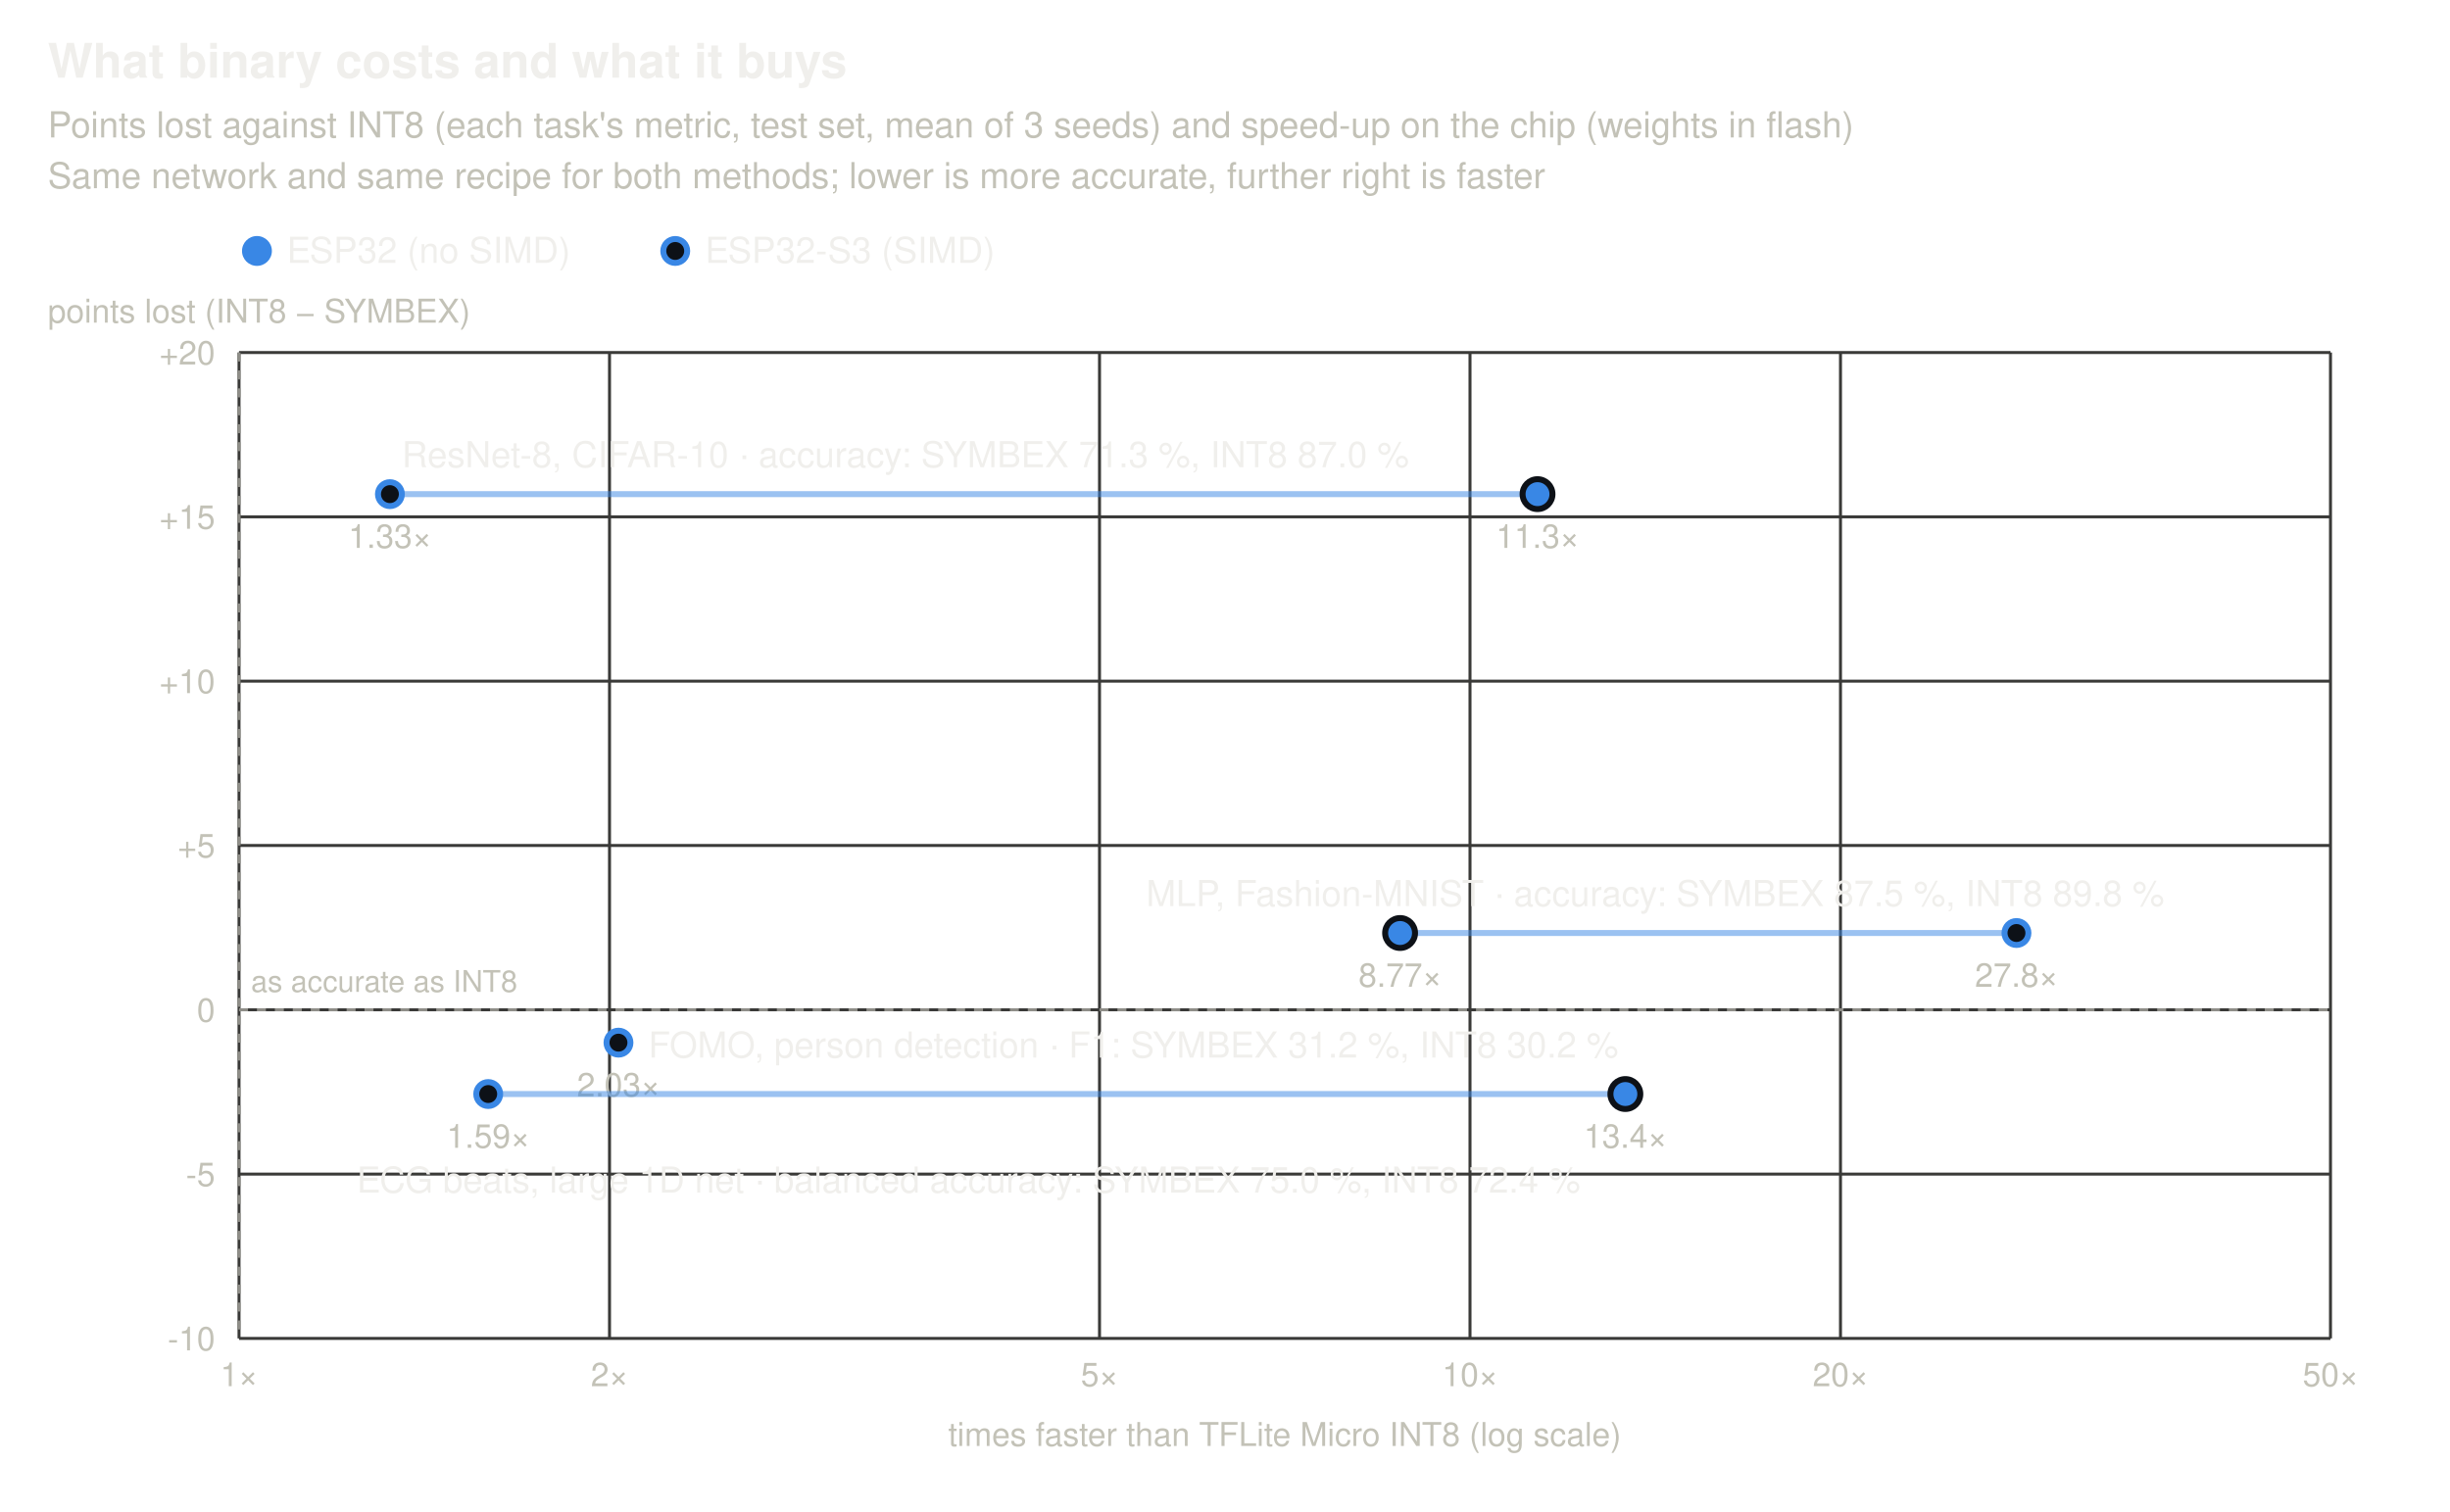
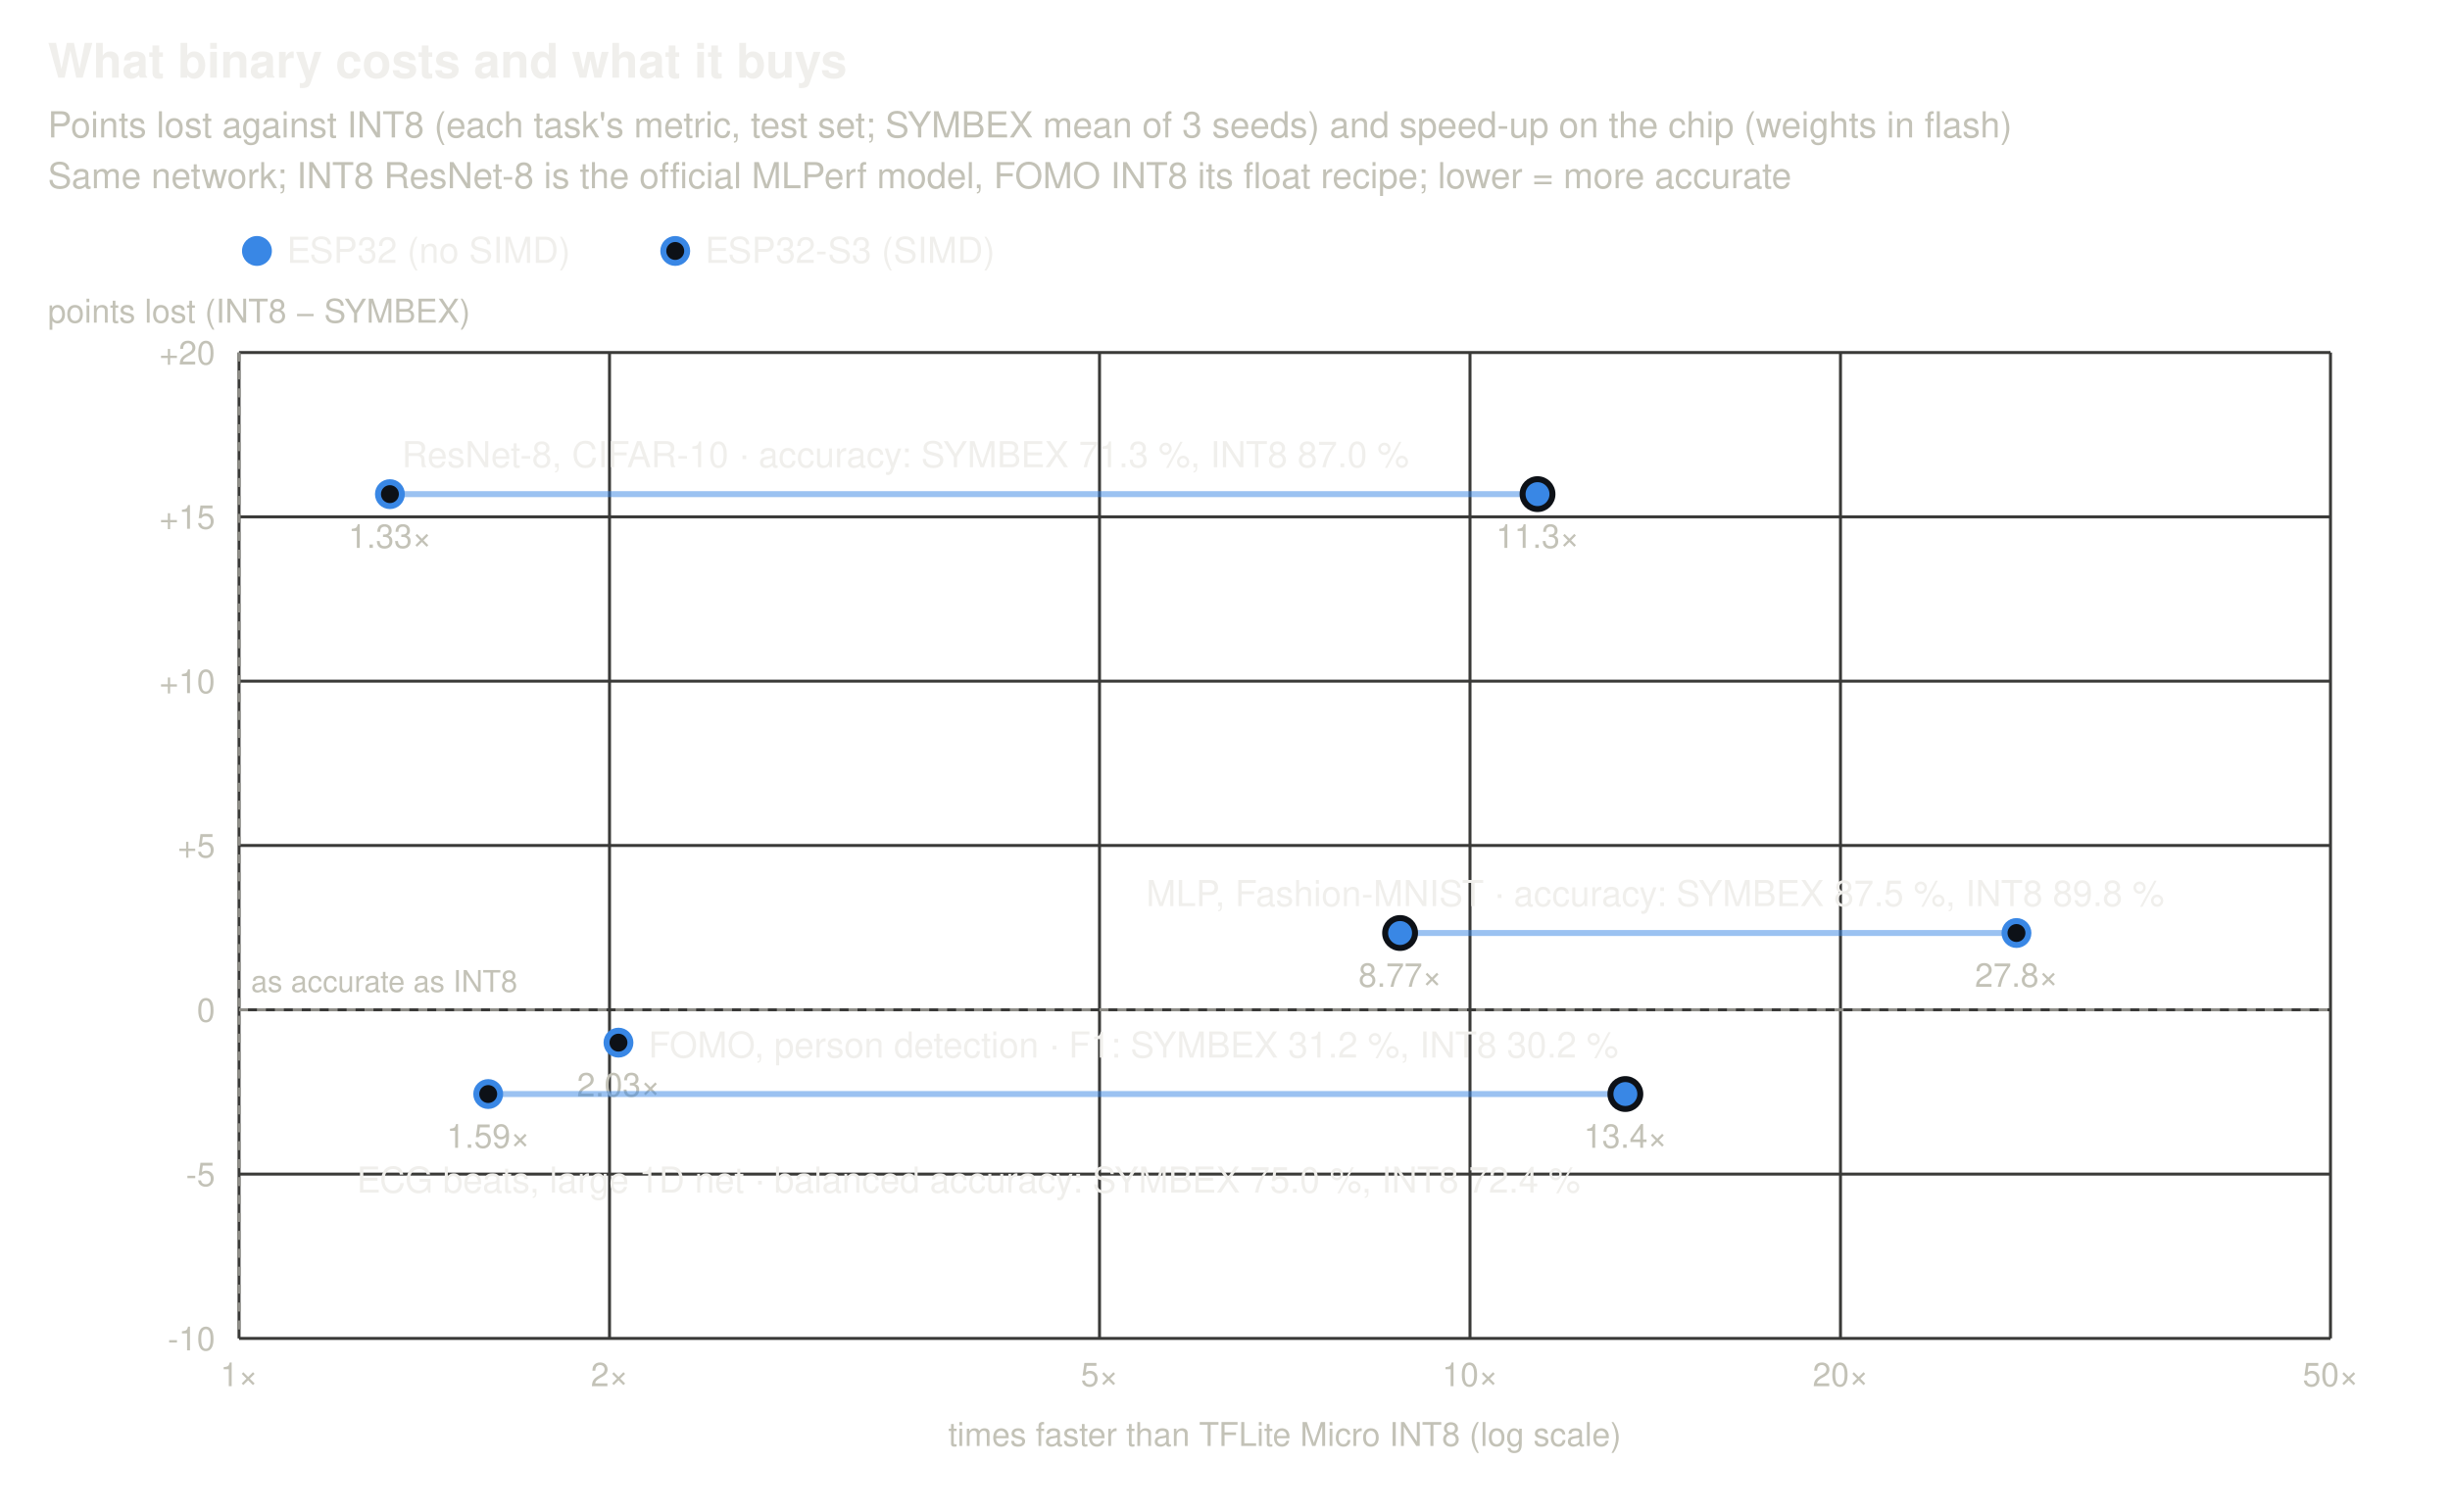
<svg xmlns="http://www.w3.org/2000/svg" width="820" height="506" viewBox="0 0 820 506" font-family="-apple-system, 'Segoe UI', Helvetica, Arial, sans-serif" role="img">
  <text x="16.0" y="26.0" fill="#f0efec" font-size="16" text-anchor="start" font-weight="bold">What binary costs and what it buys</text>
-   <text x="16.0" y="46.0" fill="#c3c2b7" font-size="12" text-anchor="start" font-weight="normal">Points lost against INT8 (each task's metric, test set, mean of 3 seeds) and speed-up on the chip (weights in flash)</text>
-   <text x="16.0" y="63.0" fill="#c3c2b7" font-size="12" text-anchor="start" font-weight="normal">Same network and same recipe for both methods; lower is more accurate, further right is faster</text>
+   <text x="16.0" y="46.0" fill="#c3c2b7" font-size="12" text-anchor="start" font-weight="normal">Points lost against INT8 (each task's metric, test set; SYMBEX mean of 3 seeds) and speed-up on the chip (weights in flash)</text>
+   <text x="16.0" y="63.0" fill="#c3c2b7" font-size="12" text-anchor="start" font-weight="normal">Same network; INT8 ResNet-8 is the official MLPerf model, FOMO INT8 its float recipe; lower = more accurate</text>
  <circle cx="86" cy="84" r="5" fill="#3987e5" />
  <text x="96.0" y="88.0" fill="#f0efec" font-size="12" text-anchor="start" font-weight="normal">ESP32 (no SIMD)</text>
  <circle cx="226" cy="84" r="4" fill="#0d1117" stroke="#3987e5" stroke-width="2" />
  <text x="236.0" y="88.0" fill="#f0efec" font-size="12" text-anchor="start" font-weight="normal">ESP32-S3 (SIMD)</text>
  <line x1="80" y1="448.0" x2="780" y2="448.0" stroke="#3a3a38" />
  <text x="72.0" y="452.0" fill="#c3c2b7" font-size="11" text-anchor="end" font-weight="normal">-10</text>
  <line x1="80" y1="393.0" x2="780" y2="393.0" stroke="#3a3a38" />
  <text x="72.0" y="397.0" fill="#c3c2b7" font-size="11" text-anchor="end" font-weight="normal">-5</text>
  <line x1="80" y1="338.0" x2="780" y2="338.0" stroke="#3a3a38" />
  <text x="72.0" y="342.0" fill="#c3c2b7" font-size="11" text-anchor="end" font-weight="normal">0</text>
  <line x1="80" y1="283.0" x2="780" y2="283.0" stroke="#3a3a38" />
  <text x="72.0" y="287.0" fill="#c3c2b7" font-size="11" text-anchor="end" font-weight="normal">+5</text>
  <line x1="80" y1="228.0" x2="780" y2="228.0" stroke="#3a3a38" />
  <text x="72.0" y="232.0" fill="#c3c2b7" font-size="11" text-anchor="end" font-weight="normal">+10</text>
  <line x1="80" y1="173.0" x2="780" y2="173.0" stroke="#3a3a38" />
  <text x="72.0" y="177.0" fill="#c3c2b7" font-size="11" text-anchor="end" font-weight="normal">+15</text>
  <line x1="80" y1="118.0" x2="780" y2="118.0" stroke="#3a3a38" />
  <text x="72.0" y="122.0" fill="#c3c2b7" font-size="11" text-anchor="end" font-weight="normal">+20</text>
  <line x1="80.0" y1="118" x2="80.0" y2="448" stroke="#3a3a38" />
  <text x="80.0" y="464.0" fill="#c3c2b7" font-size="11" text-anchor="middle" font-weight="normal">1×</text>
  <line x1="204.0" y1="118" x2="204.0" y2="448" stroke="#3a3a38" />
  <text x="204.0" y="464.0" fill="#c3c2b7" font-size="11" text-anchor="middle" font-weight="normal">2×</text>
  <line x1="368.0" y1="118" x2="368.0" y2="448" stroke="#3a3a38" />
  <text x="368.0" y="464.0" fill="#c3c2b7" font-size="11" text-anchor="middle" font-weight="normal">5×</text>
  <line x1="492.0" y1="118" x2="492.0" y2="448" stroke="#3a3a38" />
  <text x="492.0" y="464.0" fill="#c3c2b7" font-size="11" text-anchor="middle" font-weight="normal">10×</text>
  <line x1="616.0" y1="118" x2="616.0" y2="448" stroke="#3a3a38" />
  <text x="616.0" y="464.0" fill="#c3c2b7" font-size="11" text-anchor="middle" font-weight="normal">20×</text>
  <line x1="780.0" y1="118" x2="780.0" y2="448" stroke="#3a3a38" />
  <text x="780.0" y="464.0" fill="#c3c2b7" font-size="11" text-anchor="middle" font-weight="normal">50×</text>
  <text x="430.0" y="484.0" fill="#c3c2b7" font-size="11" text-anchor="middle" font-weight="normal">times faster than TFLite Micro INT8 (log scale)</text>
  <text x="16.0" y="108.0" fill="#c3c2b7" font-size="11" text-anchor="start" font-weight="normal">points lost (INT8 − SYMBEX)</text>
  <line x1="80" y1="338.0" x2="780" y2="338.0" stroke="#8f8e88" stroke-dasharray="3 3" />
  <text x="84.0" y="332.0" fill="#c3c2b7" font-size="10" text-anchor="start" font-weight="normal">as accurate as INT8</text>
  <line x1="80.0" y1="118" x2="80.0" y2="448" stroke="#8f8e88" stroke-dasharray="3 3" />
  <line x1="130.5" y1="165.4" x2="514.6" y2="165.4" stroke="#3987e5" stroke-width="2" stroke-opacity="0.5" />
  <circle cx="130.5" cy="165.4" r="4" fill="#0d1117" stroke="#3987e5" stroke-width="2" />
  <text x="130.5" y="183.4" fill="#c3c2b7" font-size="11" text-anchor="middle" font-weight="normal">1.33×</text>
  <circle cx="514.6" cy="165.4" r="5" fill="#3987e5" stroke="#0d1117" stroke-width="2" />
  <text x="514.6" y="183.4" fill="#c3c2b7" font-size="11" text-anchor="middle" font-weight="normal">11.3×</text>
  <text x="134.5" y="156.4" fill="#f0efec" font-size="12" text-anchor="start" font-weight="normal">ResNet-8, CIFAR-10 · accuracy: SYMBEX 71.3 %, INT8 87.0 %</text>
  <line x1="468.6" y1="312.3" x2="674.9" y2="312.3" stroke="#3987e5" stroke-width="2" stroke-opacity="0.5" />
  <circle cx="468.6" cy="312.3" r="5" fill="#3987e5" stroke="#0d1117" stroke-width="2" />
  <text x="468.6" y="330.3" fill="#c3c2b7" font-size="11" text-anchor="middle" font-weight="normal">8.77×</text>
  <circle cx="674.9" cy="312.3" r="4" fill="#0d1117" stroke="#3987e5" stroke-width="2" />
  <text x="674.9" y="330.3" fill="#c3c2b7" font-size="11" text-anchor="middle" font-weight="normal">27.8×</text>
  <text x="383.6" y="303.3" fill="#f0efec" font-size="12" text-anchor="start" font-weight="normal">MLP, Fashion-MNIST · accuracy: SYMBEX 87.5 %, INT8 89.8 %</text>
  <circle cx="207.0" cy="349.0" r="4" fill="#0d1117" stroke="#3987e5" stroke-width="2" />
  <text x="207.0" y="367.0" fill="#c3c2b7" font-size="11" text-anchor="middle" font-weight="normal">2.03×</text>
  <text x="217.0" y="354.0" fill="#f0efec" font-size="12" text-anchor="start" font-weight="normal">FOMO, person detection · F1: SYMBEX 31.2 %, INT8 30.2 %</text>
  <line x1="163.4" y1="366.2" x2="544.0" y2="366.2" stroke="#3987e5" stroke-width="2" stroke-opacity="0.5" />
  <circle cx="163.4" cy="366.2" r="4" fill="#0d1117" stroke="#3987e5" stroke-width="2" />
  <text x="163.4" y="384.2" fill="#c3c2b7" font-size="11" text-anchor="middle" font-weight="normal">1.59×</text>
  <circle cx="544.0" cy="366.2" r="5" fill="#3987e5" stroke="#0d1117" stroke-width="2" />
  <text x="544.0" y="384.2" fill="#c3c2b7" font-size="11" text-anchor="middle" font-weight="normal">13.4×</text>
  <text x="119.4" y="399.2" fill="#f0efec" font-size="12" text-anchor="start" font-weight="normal">ECG beats, large 1D net · balanced accuracy: SYMBEX 75.0 %, INT8 72.4 %</text>
</svg>
